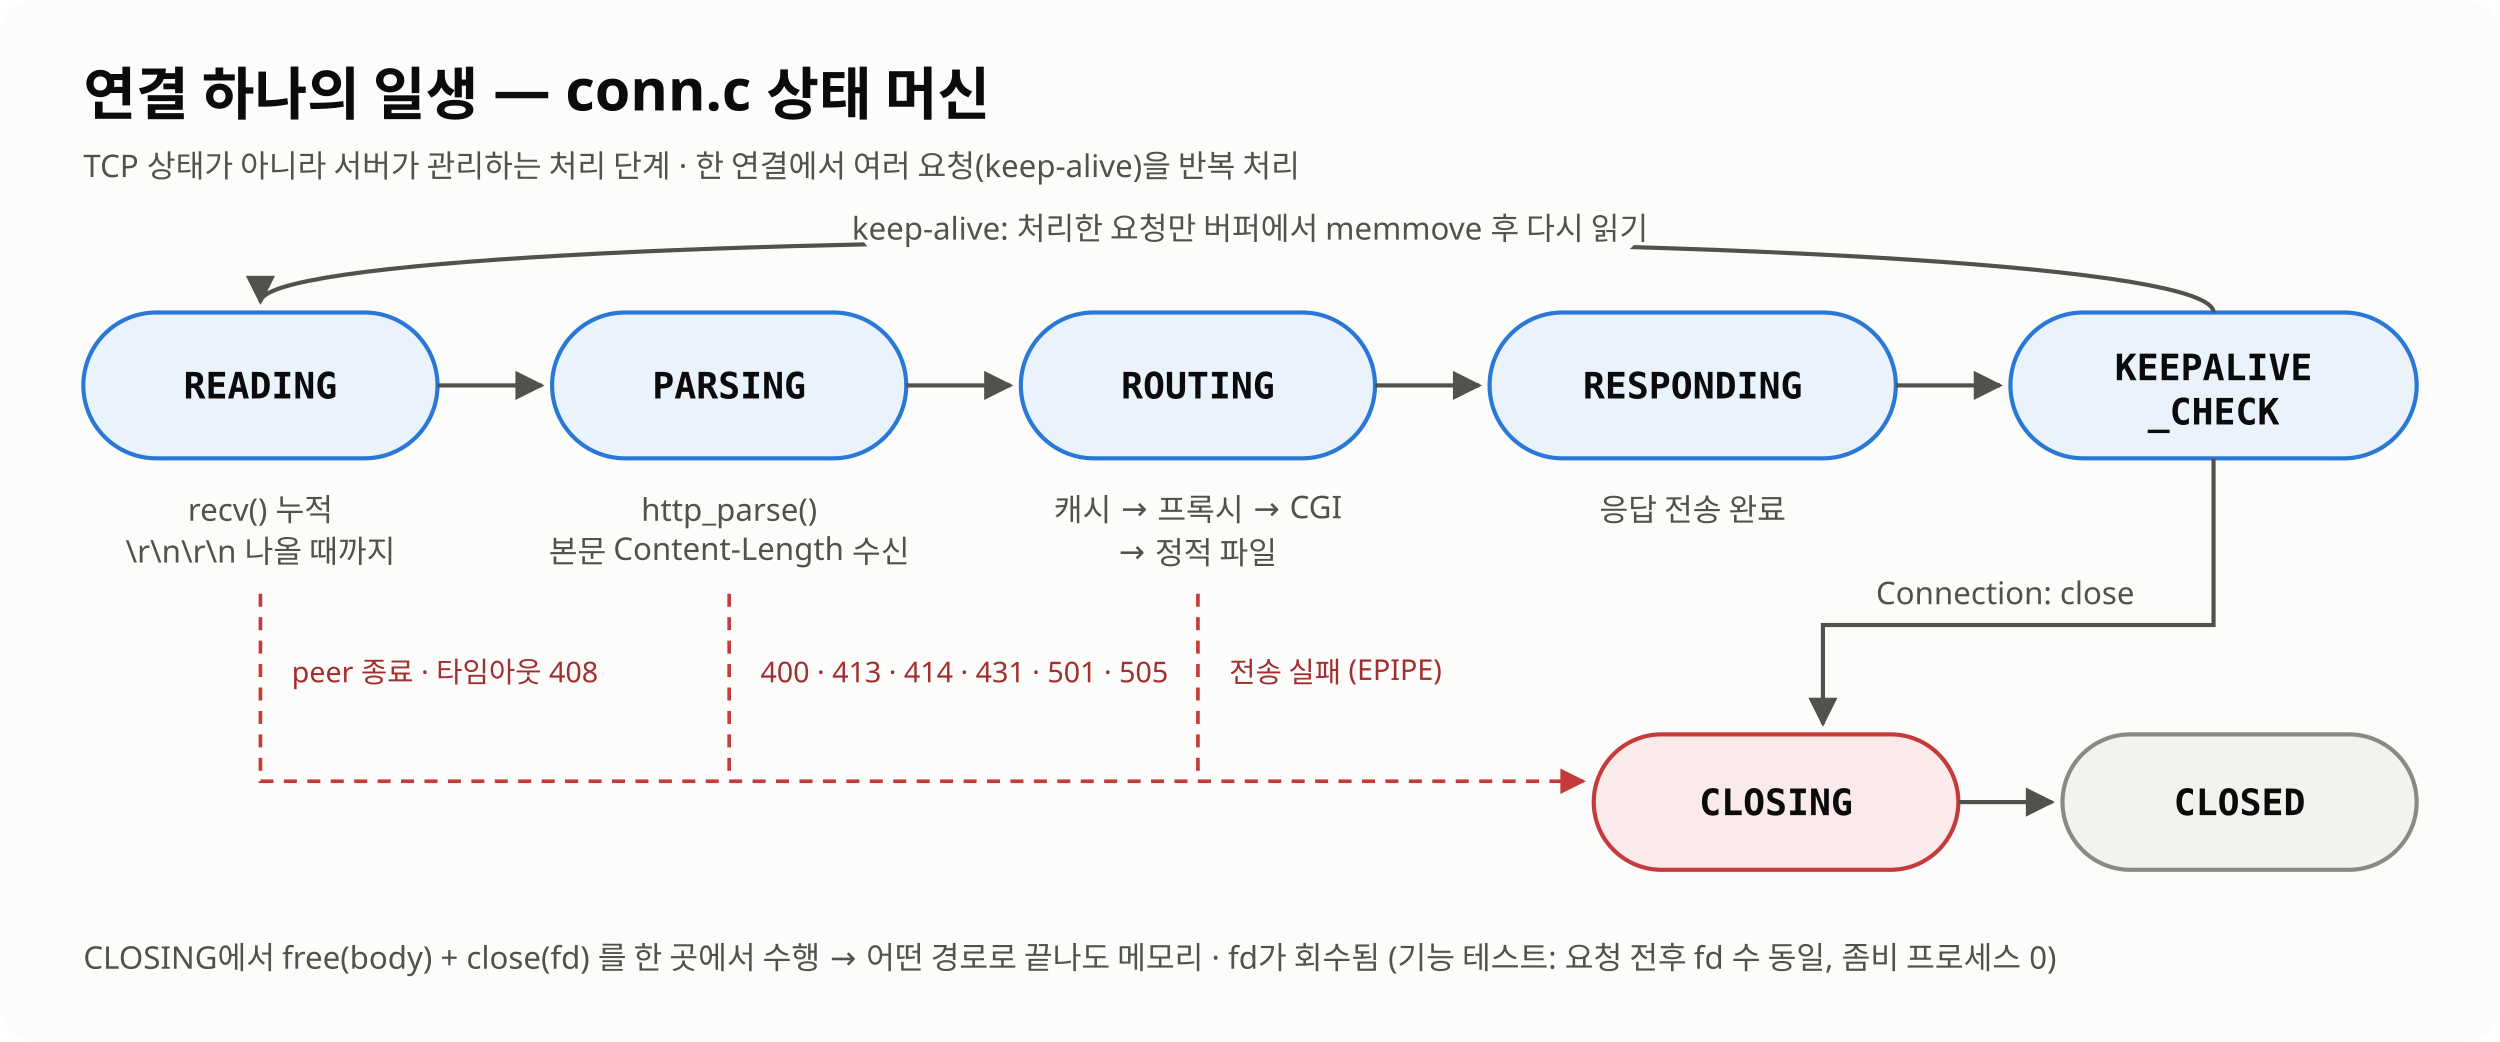
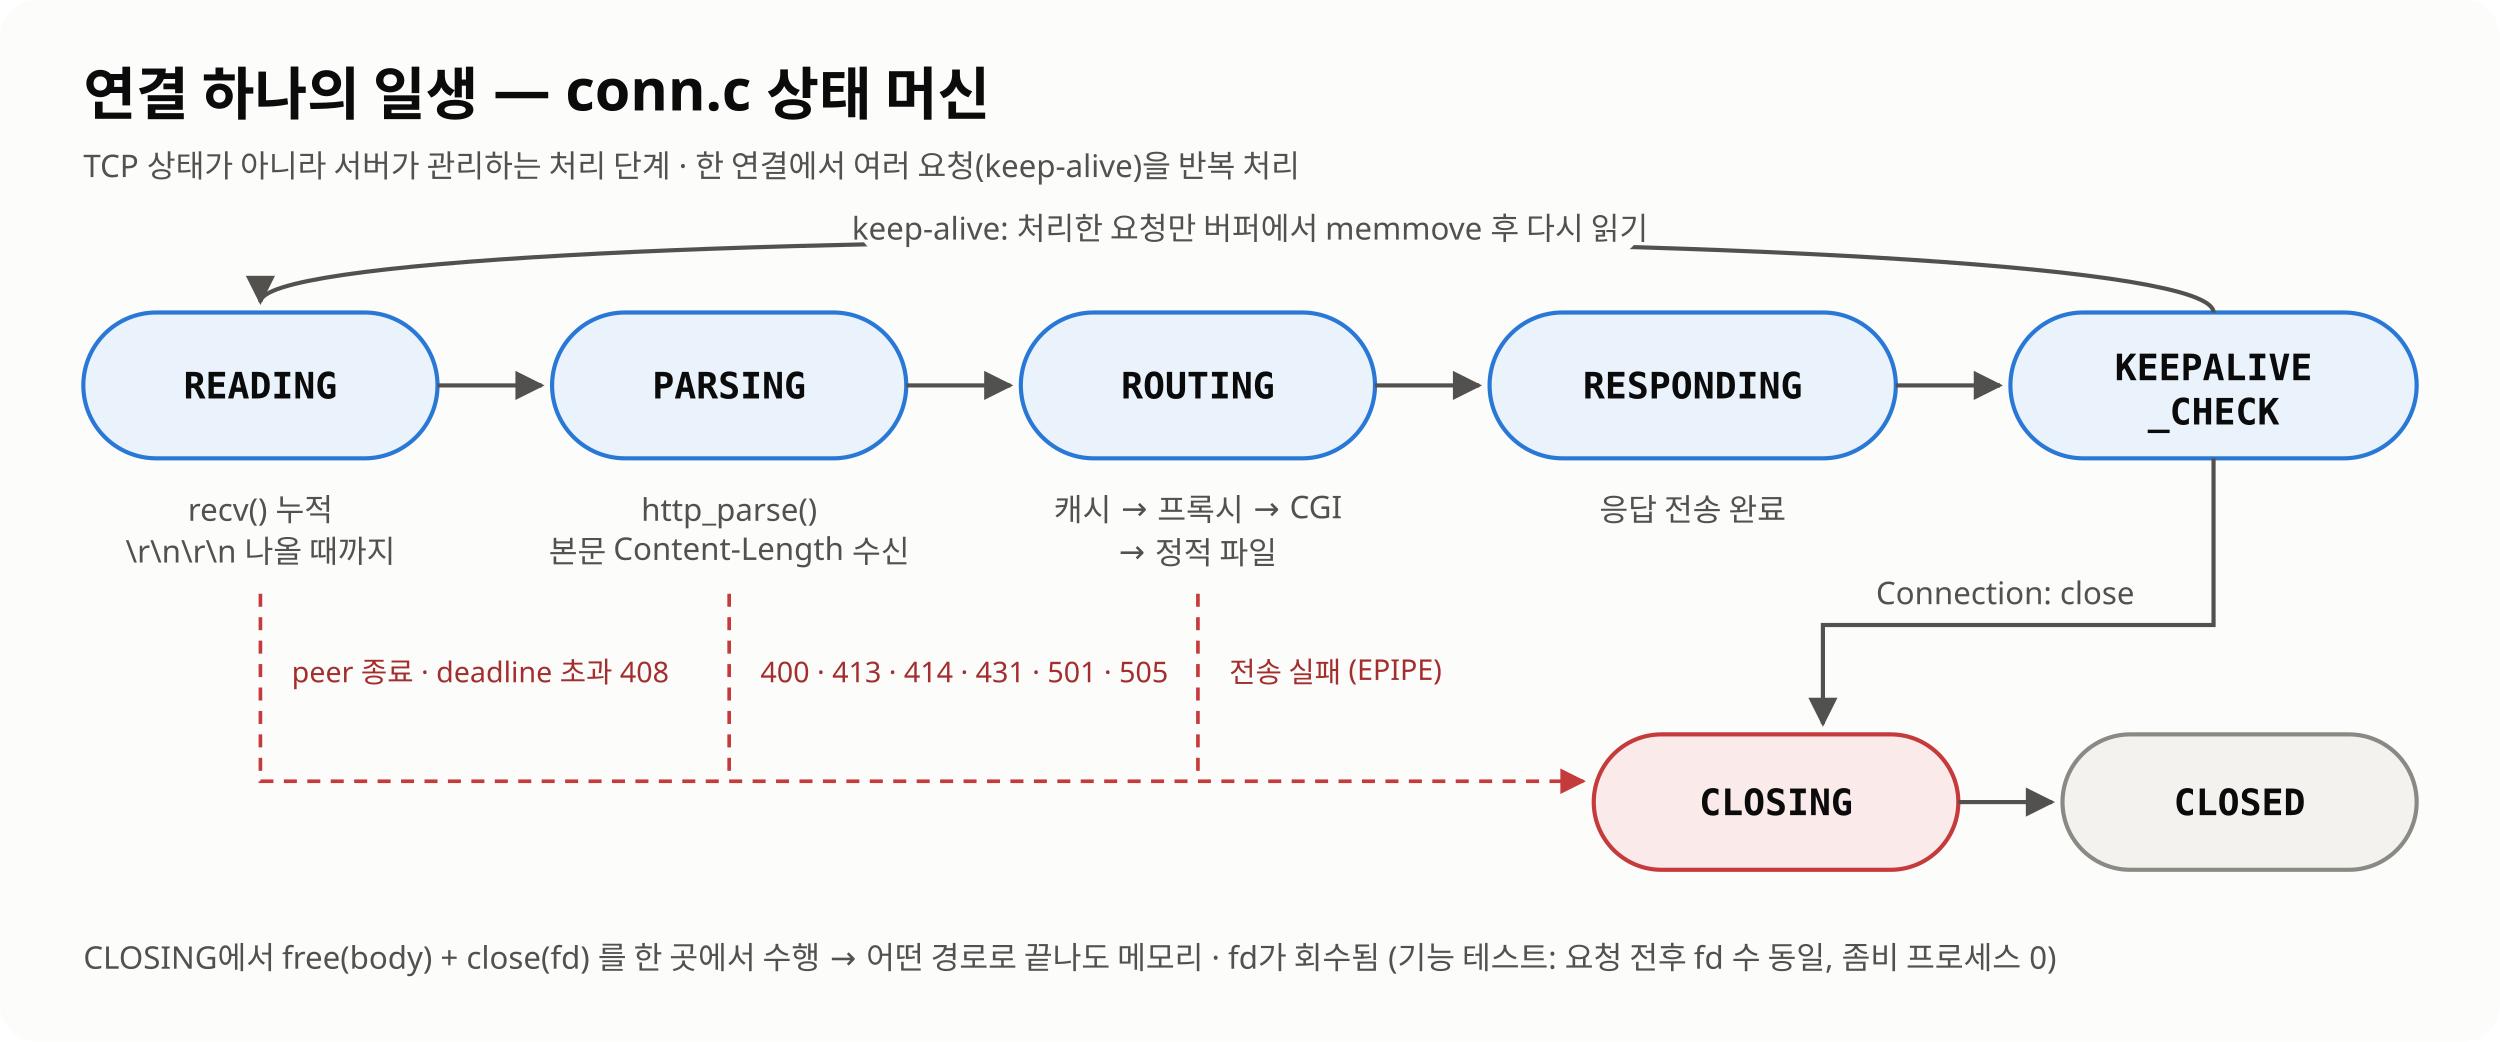
<svg xmlns="http://www.w3.org/2000/svg" viewBox="0 0 960 400" width="960" height="400" font-family="'Apple SD Gothic Neo','Noto Sans KR','Malgun Gothic',sans-serif">
  <defs>
    <marker id="a" viewBox="0 0 10 10" refX="9" refY="5" markerWidth="7" markerHeight="7" orient="auto-start-reverse">
      <path d="M0,0 L10,5 L0,10 z" fill="#52514e" />
    </marker>
    <marker id="r" viewBox="0 0 10 10" refX="9" refY="5" markerWidth="7" markerHeight="7" orient="auto-start-reverse">
      <path d="M0,0 L10,5 L0,10 z" fill="#c53a3a" />
    </marker>
    <style>
      .st{fill:#eaf2fc;stroke:#2a78d6;stroke-width:1.6}
      .t{font-size:14px;font-weight:700;fill:#0b0b0b;font-family:Menlo,Consolas,monospace}
      .s{font-size:12px;fill:#52514e}
      .ln{stroke:#52514e;stroke-width:1.6;fill:none}
      .er{stroke:#c53a3a;stroke-width:1.4;fill:none;stroke-dasharray:5 4}
      .el{font-size:11px;fill:#a32e2e}
    </style>
  </defs>
  <rect width="960" height="400" rx="14" fill="#fcfcfb" />
  <text x="32" y="44" font-size="22" font-weight="800" fill="#0b0b0b">연결 하나의 일생 — conn.c 상태 머신</text>
  <text x="32" y="68" class="s">TCP 상태가 아니라 서버가 관리하는 처리 단계 · 한 연결에서 여러 요청(keep-alive)을 반복 처리</text>
  <rect x="32" y="120" width="136" height="56" rx="28" class="st" />
  <text x="100" y="153" text-anchor="middle" class="t">READING</text>
  <rect x="212" y="120" width="136" height="56" rx="28" class="st" />
  <text x="280" y="153" text-anchor="middle" class="t">PARSING</text>
  <rect x="392" y="120" width="136" height="56" rx="28" class="st" />
  <text x="460" y="153" text-anchor="middle" class="t">ROUTING</text>
  <rect x="572" y="120" width="156" height="56" rx="28" class="st" />
  <text x="650" y="153" text-anchor="middle" class="t">RESPONDING</text>
  <rect x="772" y="120" width="156" height="56" rx="28" class="st" />
  <text x="850" y="146" text-anchor="middle" class="t">KEEPALIVE</text>
  <text x="850" y="163" text-anchor="middle" class="t">_CHECK</text>
  <line x1="168" y1="148" x2="208" y2="148" class="ln" marker-end="url(#a)" />
  <line x1="348" y1="148" x2="388" y2="148" class="ln" marker-end="url(#a)" />
  <line x1="528" y1="148" x2="568" y2="148" class="ln" marker-end="url(#a)" />
  <line x1="728" y1="148" x2="768" y2="148" class="ln" marker-end="url(#a)" />
  <text x="100" y="200" text-anchor="middle" class="s">recv() 누적</text>
  <text x="100" y="216" text-anchor="middle" class="s">\r\n\r\n 나올 때까지</text>
  <text x="280" y="200" text-anchor="middle" class="s">http_parse()</text>
  <text x="280" y="216" text-anchor="middle" class="s">본문 Content-Length 수신</text>
  <text x="460" y="200" text-anchor="middle" class="s">캐시 → 프록시 → CGI</text>
  <text x="460" y="216" text-anchor="middle" class="s">→ 정적 파일</text>
  <text x="650" y="200" text-anchor="middle" class="s">응답 전송 완료</text>
  <path d="M850 120 C850 84, 100 84, 100 116" class="ln" marker-end="url(#a)" />
  <rect x="330" y="76" width="300" height="22" rx="11" fill="#fcfcfb" />
  <text x="480" y="92" text-anchor="middle" class="s">keep-alive: 처리한 요청만 버퍼에서 memmove 후 다시 읽기</text>
  <rect x="612" y="282" width="140" height="52" rx="26" fill="#fbeaea" stroke="#c53a3a" stroke-width="1.6" />
  <text x="682" y="313" text-anchor="middle" class="t">CLOSING</text>
  <rect x="792" y="282" width="136" height="52" rx="26" fill="#f3f2ef" stroke="#8a8984" stroke-width="1.6" />
  <text x="860" y="313" text-anchor="middle" class="t">CLOSED</text>
  <line x1="752" y1="308" x2="788" y2="308" class="ln" marker-end="url(#a)" />
  <path d="M850 176 L850 240 L700 240 L700 278" class="ln" marker-end="url(#a)" />
  <text x="770" y="232" text-anchor="middle" class="s">Connection: close</text>
  <path d="M100 228 L100 300 L608 300" class="er" marker-end="url(#r)" />
  <path d="M280 228 L280 300" class="er" />
  <path d="M460 228 L460 300" class="er" />
-   <text x="112" y="262" class="el">peer 종료 · 타임아웃 408</text>
+   <text x="112" y="262" class="el">peer 종료 · deadline 초과 408</text>
  <text x="292" y="262" class="el">400 · 413 · 414 · 431 · 501 · 505</text>
  <text x="472" y="262" class="el">전송 실패 (EPIPE)</text>
  <text x="32" y="372" class="s">CLOSING에서 free(body) + close(fd) 를 한 곳에서 수행 → 어떤 경로로 끝나도 메모리 · fd가 회수됨 (기능 테스트: 요청 전후 fd 수 동일, 좀비 프로세스 0)</text>
</svg>
